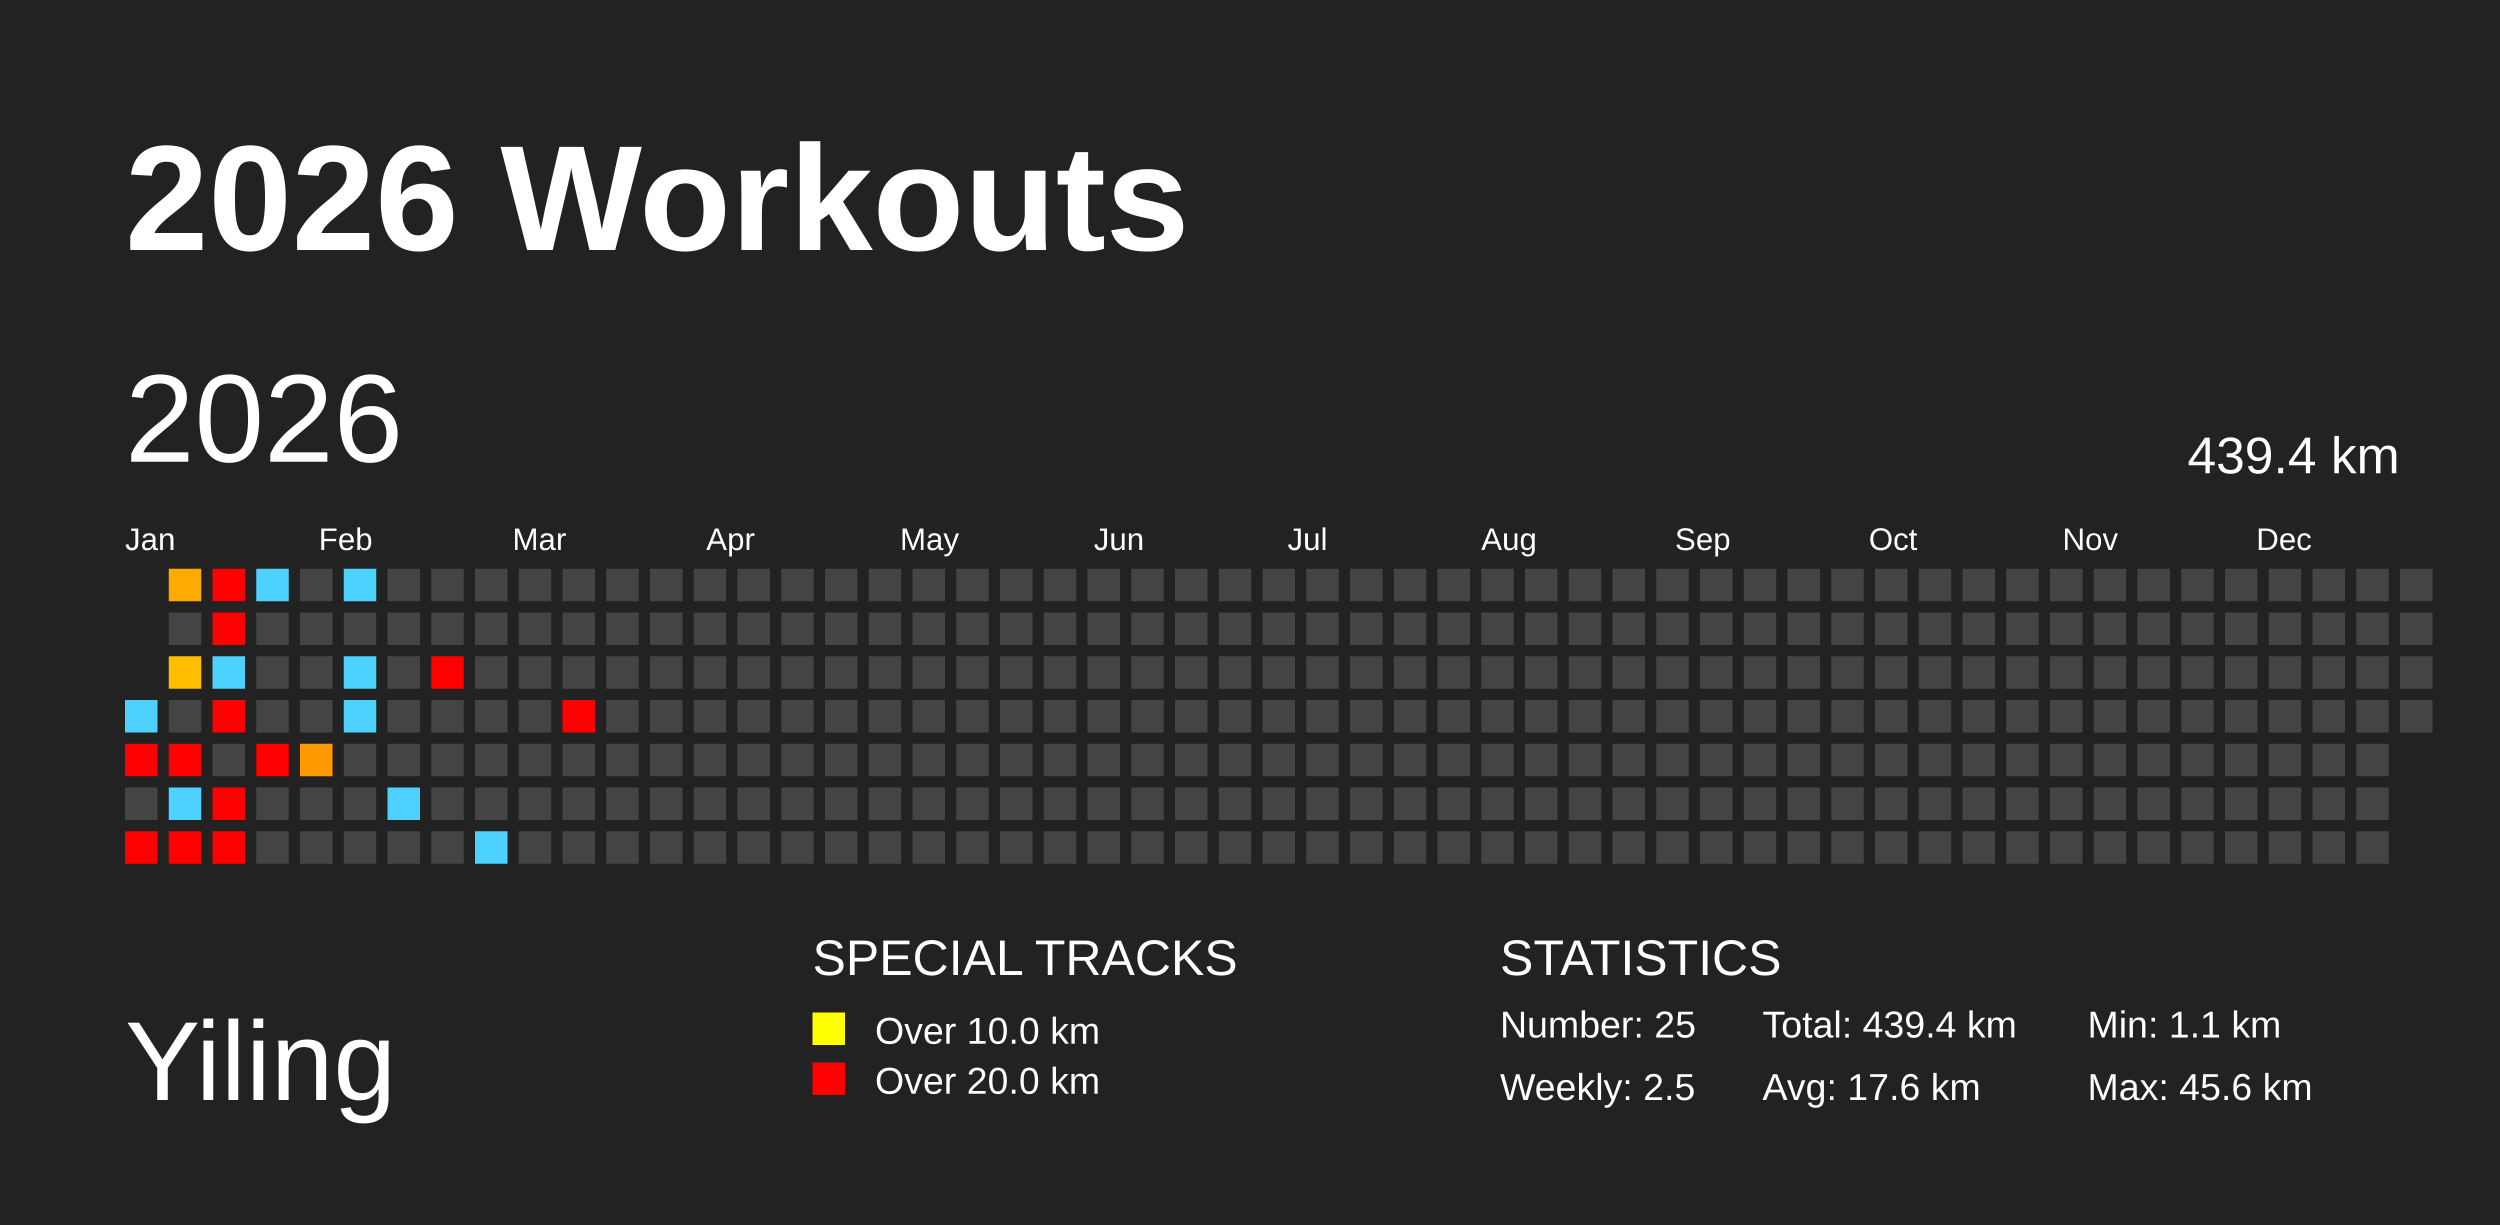
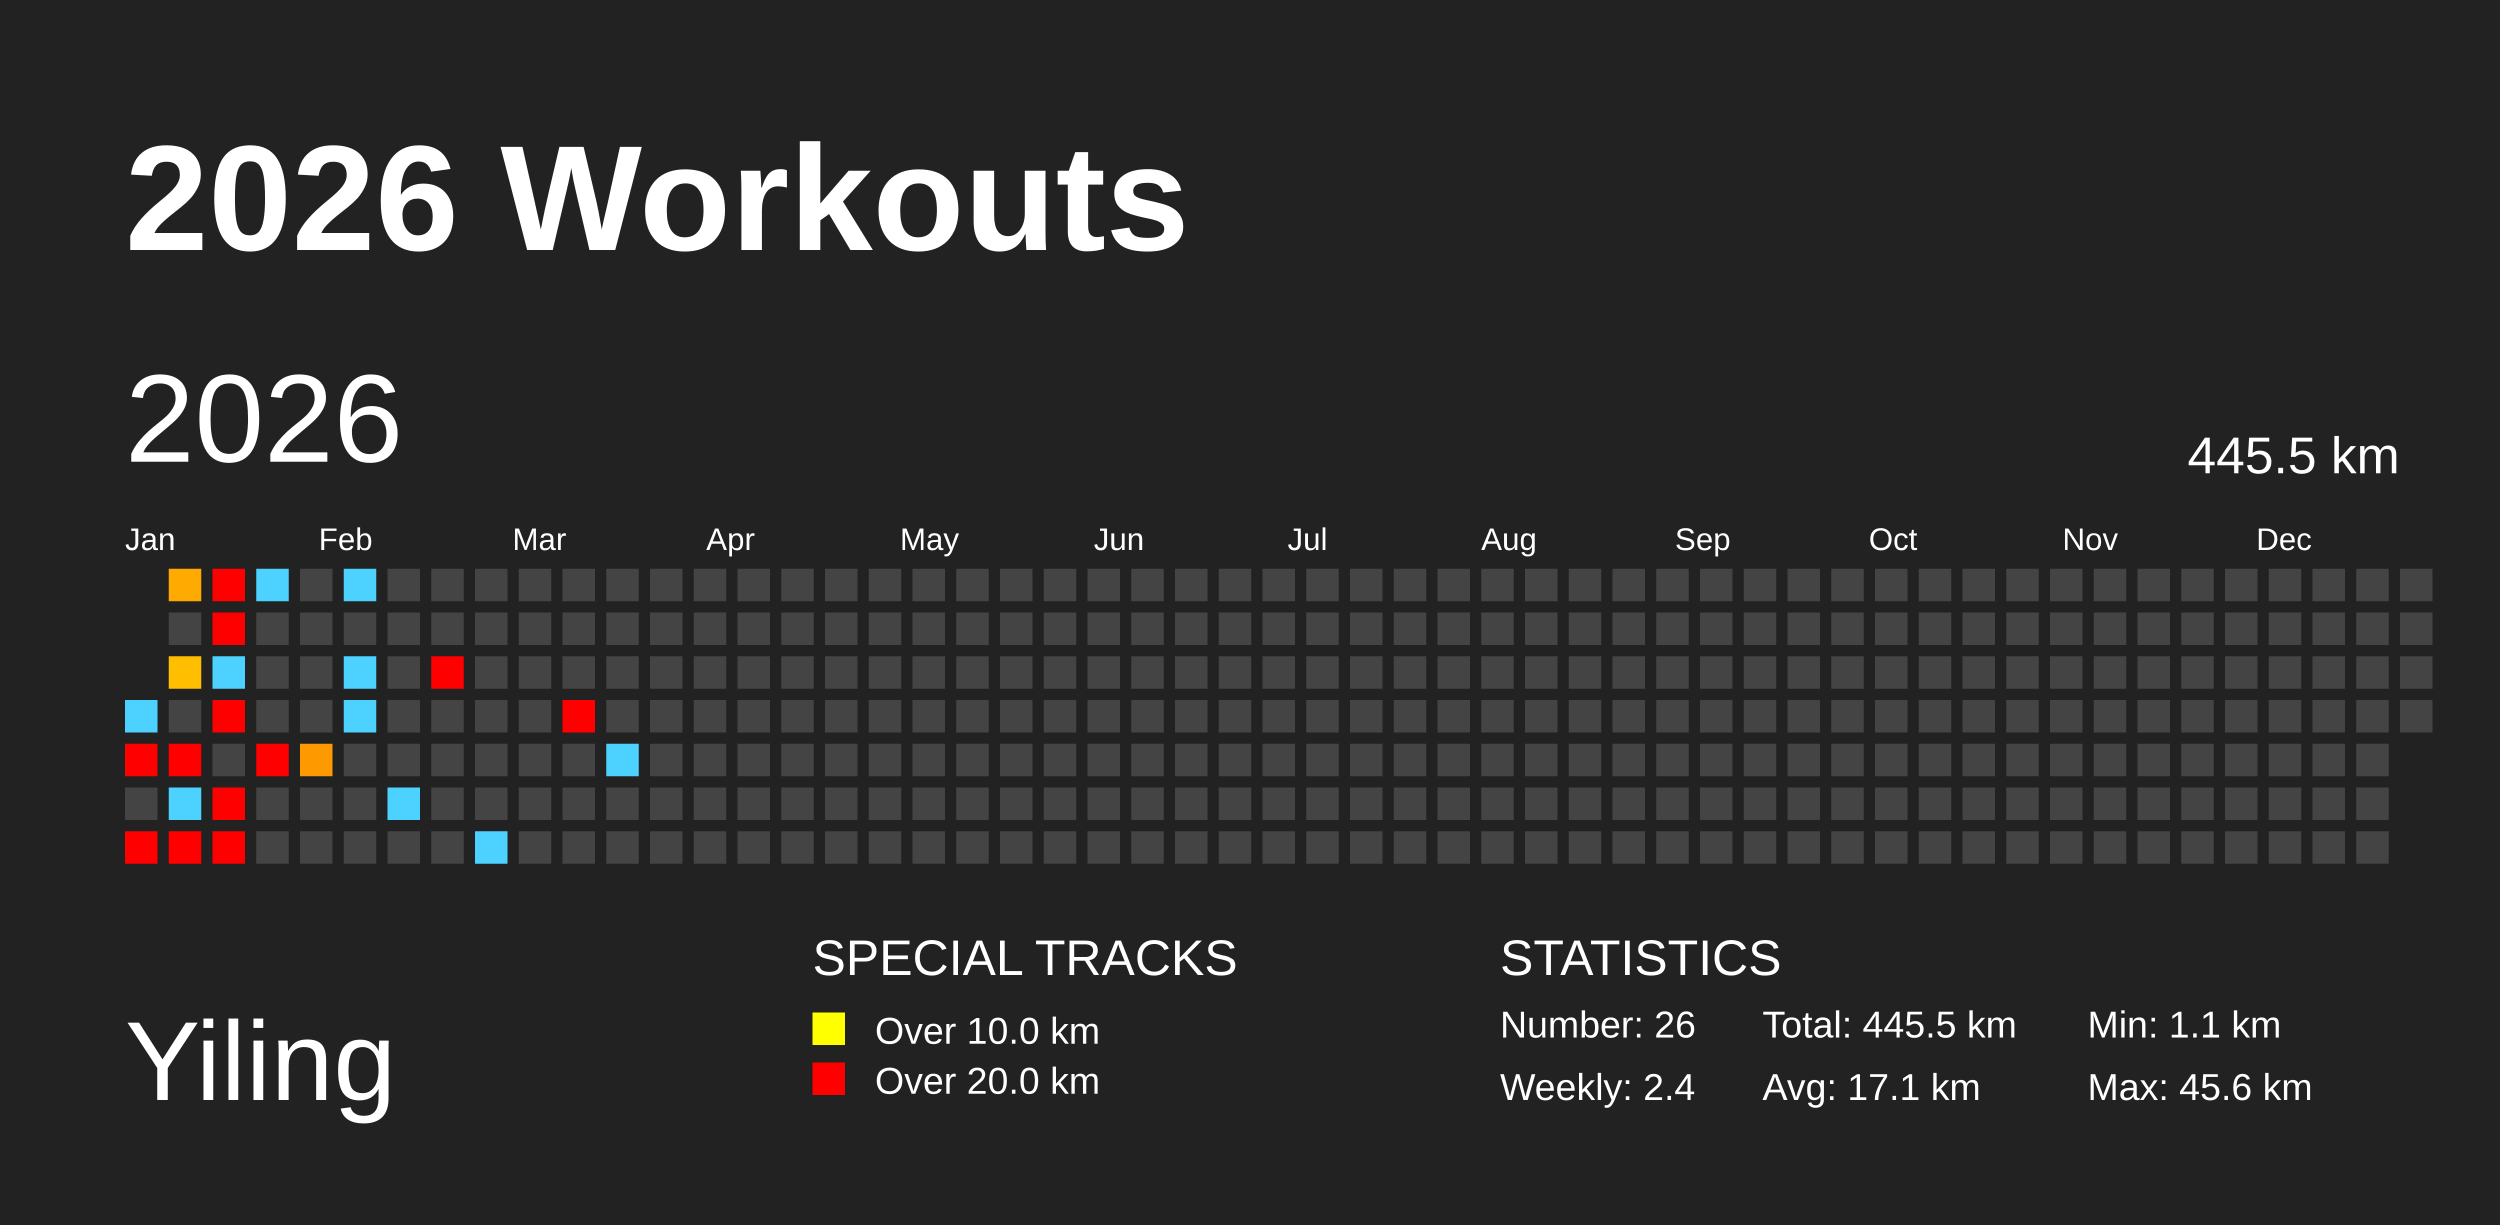
<svg xmlns="http://www.w3.org/2000/svg" baseProfile="full" height="98mm" version="1.1" viewBox="0,0,200,98" width="200mm">
  <defs />
  <rect fill="#222222" height="98" width="200" x="0" y="0" />
  <text fill="#FFFFFF" style="font-size:12px; font-family:Arial; font-weight:bold;" x="10" y="20">2026 Workouts</text>
  <text fill="#FFFFFF" style="font-size:9px; font-family:Arial" x="10" y="88">Yiling</text>
  <text fill="#FFFFFF" style="font-size:4px; font-family:Arial" x="65" y="78">SPECIAL TRACKS</text>
  <rect fill="yellow" height="2.6" width="2.6" x="65" y="81" />
  <text fill="#FFFFFF" style="font-size:3px; font-family:Arial" x="70" y="83.5">Over 10.0 km</text>
  <rect fill="red" height="2.6" width="2.6" x="65" y="85" />
  <text fill="#FFFFFF" style="font-size:3px; font-family:Arial" x="70" y="87.5">Over 20.0 km</text>
  <text fill="#FFFFFF" style="font-size:4px; font-family:Arial" x="120" y="78">STATISTICS</text>
-   <text fill="#FFFFFF" style="font-size:3px; font-family:Arial" x="120" y="83">Number: 25</text>
-   <text fill="#FFFFFF" style="font-size:3px; font-family:Arial" x="120" y="88">Weekly: 2.5</text>
-   <text fill="#FFFFFF" style="font-size:3px; font-family:Arial" x="141" y="83">Total: 439.4 km</text>
-   <text fill="#FFFFFF" style="font-size:3px; font-family:Arial" x="141" y="88">Avg: 17.6 km</text>
+   <text fill="#FFFFFF" style="font-size:3px; font-family:Arial" x="120" y="83">Number: 26</text>
+   <text fill="#FFFFFF" style="font-size:3px; font-family:Arial" x="120" y="88">Weekly: 2.4</text>
+   <text fill="#FFFFFF" style="font-size:3px; font-family:Arial" x="141" y="83">Total: 445.5 km</text>
+   <text fill="#FFFFFF" style="font-size:3px; font-family:Arial" x="141" y="88">Avg: 17.1 km</text>
  <text fill="#FFFFFF" style="font-size:3px; font-family:Arial" x="167" y="83">Min: 1.1 km</text>
  <text fill="#FFFFFF" style="font-size:3px; font-family:Arial" x="167" y="88">Max: 45.6 km</text>
  <text dominant-baseline="hanging" fill="#FFFFFF" style="font-size:10.0px; font-family:Arial;" x="10" y="30">2026</text>
-   <text dominant-baseline="hanging" fill="#FFFFFF" style="font-size:4.125px; font-family:Arial;" x="175" y="35">439.4 km</text>
+   <text dominant-baseline="hanging" fill="#FFFFFF" style="font-size:4.125px; font-family:Arial;" x="175" y="35">445.5 km</text>
  <text fill="#FFFFFF" style="font-size:2.5px; font-family:Arial" x="10.0" y="44">Jan</text>
  <text fill="#FFFFFF" style="font-size:2.5px; font-family:Arial" x="25.5" y="44">Feb</text>
  <text fill="#FFFFFF" style="font-size:2.5px; font-family:Arial" x="41.0" y="44">Mar</text>
  <text fill="#FFFFFF" style="font-size:2.5px; font-family:Arial" x="56.5" y="44">Apr</text>
  <text fill="#FFFFFF" style="font-size:2.5px; font-family:Arial" x="72.0" y="44">May</text>
  <text fill="#FFFFFF" style="font-size:2.5px; font-family:Arial" x="87.5" y="44">Jun</text>
  <text fill="#FFFFFF" style="font-size:2.5px; font-family:Arial" x="103.0" y="44">Jul</text>
  <text fill="#FFFFFF" style="font-size:2.5px; font-family:Arial" x="118.5" y="44">Aug</text>
  <text fill="#FFFFFF" style="font-size:2.5px; font-family:Arial" x="134.0" y="44">Sep</text>
  <text fill="#FFFFFF" style="font-size:2.5px; font-family:Arial" x="149.5" y="44">Oct</text>
  <text fill="#FFFFFF" style="font-size:2.5px; font-family:Arial" x="165.0" y="44">Nov</text>
  <text fill="#FFFFFF" style="font-size:2.5px; font-family:Arial" x="180.5" y="44">Dec</text>
  <rect fill="#4dd2ff" height="2.6" width="2.6" x="10.0" y="56.0" />
  <rect fill="red" height="2.6" width="2.6" x="10.0" y="59.5" />
  <rect fill="#444444" height="2.6" width="2.6" x="10.0" y="63.0" />
  <rect fill="red" height="2.6" width="2.6" x="10.0" y="66.5" />
  <rect fill="#ffaa00" height="2.6" width="2.6" x="13.5" y="45.5" />
  <rect fill="#444444" height="2.6" width="2.6" x="13.5" y="49.0" />
  <rect fill="#ffbf00" height="2.6" width="2.6" x="13.5" y="52.5" />
  <rect fill="#444444" height="2.6" width="2.6" x="13.5" y="56.0" />
  <rect fill="red" height="2.6" width="2.6" x="13.5" y="59.5" />
  <rect fill="#4dd2ff" height="2.6" width="2.6" x="13.5" y="63.0" />
  <rect fill="red" height="2.6" width="2.6" x="13.5" y="66.5" />
  <rect fill="red" height="2.6" width="2.6" x="17.0" y="45.5" />
  <rect fill="red" height="2.6" width="2.6" x="17.0" y="49.0" />
  <rect fill="#4dd2ff" height="2.6" width="2.6" x="17.0" y="52.5" />
  <rect fill="red" height="2.6" width="2.6" x="17.0" y="56.0" />
  <rect fill="#444444" height="2.6" width="2.6" x="17.0" y="59.5" />
  <rect fill="red" height="2.6" width="2.6" x="17.0" y="63.0" />
  <rect fill="red" height="2.6" width="2.6" x="17.0" y="66.5" />
  <rect fill="#4dd2ff" height="2.6" width="2.6" x="20.5" y="45.5" />
  <rect fill="#444444" height="2.6" width="2.6" x="20.5" y="49.0" />
  <rect fill="#444444" height="2.6" width="2.6" x="20.5" y="52.5" />
  <rect fill="#444444" height="2.6" width="2.6" x="20.5" y="56.0" />
  <rect fill="red" height="2.6" width="2.6" x="20.5" y="59.5" />
  <rect fill="#444444" height="2.6" width="2.6" x="20.5" y="63.0" />
  <rect fill="#444444" height="2.6" width="2.6" x="20.5" y="66.5" />
  <rect fill="#444444" height="2.6" width="2.6" x="24.0" y="45.5" />
  <rect fill="#444444" height="2.6" width="2.6" x="24.0" y="49.0" />
  <rect fill="#444444" height="2.6" width="2.6" x="24.0" y="52.5" />
  <rect fill="#444444" height="2.6" width="2.6" x="24.0" y="56.0" />
  <rect fill="#ff9900" height="2.6" width="2.6" x="24.0" y="59.5" />
  <rect fill="#444444" height="2.6" width="2.6" x="24.0" y="63.0" />
  <rect fill="#444444" height="2.6" width="2.6" x="24.0" y="66.5" />
  <rect fill="#4dd2ff" height="2.6" width="2.6" x="27.5" y="45.5" />
  <rect fill="#444444" height="2.6" width="2.6" x="27.5" y="49.0" />
  <rect fill="#4dd2ff" height="2.6" width="2.6" x="27.5" y="52.5" />
  <rect fill="#4dd2ff" height="2.6" width="2.6" x="27.5" y="56.0" />
  <rect fill="#444444" height="2.6" width="2.6" x="27.5" y="59.5" />
  <rect fill="#444444" height="2.6" width="2.6" x="27.5" y="63.0" />
  <rect fill="#444444" height="2.6" width="2.6" x="27.5" y="66.5" />
  <rect fill="#444444" height="2.6" width="2.6" x="31.0" y="45.5" />
  <rect fill="#444444" height="2.6" width="2.6" x="31.0" y="49.0" />
  <rect fill="#444444" height="2.6" width="2.6" x="31.0" y="52.5" />
  <rect fill="#444444" height="2.6" width="2.6" x="31.0" y="56.0" />
  <rect fill="#444444" height="2.6" width="2.6" x="31.0" y="59.5" />
  <rect fill="#4dd2ff" height="2.6" width="2.6" x="31.0" y="63.0" />
  <rect fill="#444444" height="2.6" width="2.6" x="31.0" y="66.5" />
  <rect fill="#444444" height="2.6" width="2.6" x="34.5" y="45.5" />
  <rect fill="#444444" height="2.6" width="2.6" x="34.5" y="49.0" />
  <rect fill="red" height="2.6" width="2.6" x="34.5" y="52.5" />
  <rect fill="#444444" height="2.6" width="2.6" x="34.5" y="56.0" />
  <rect fill="#444444" height="2.6" width="2.6" x="34.5" y="59.5" />
  <rect fill="#444444" height="2.6" width="2.6" x="34.5" y="63.0" />
  <rect fill="#444444" height="2.6" width="2.6" x="34.5" y="66.5" />
  <rect fill="#444444" height="2.6" width="2.6" x="38.0" y="45.5" />
  <rect fill="#444444" height="2.6" width="2.6" x="38.0" y="49.0" />
  <rect fill="#444444" height="2.6" width="2.6" x="38.0" y="52.5" />
  <rect fill="#444444" height="2.6" width="2.6" x="38.0" y="56.0" />
  <rect fill="#444444" height="2.6" width="2.6" x="38.0" y="59.5" />
  <rect fill="#444444" height="2.6" width="2.6" x="38.0" y="63.0" />
  <rect fill="#4dd2ff" height="2.6" width="2.6" x="38.0" y="66.5" />
  <rect fill="#444444" height="2.6" width="2.6" x="41.5" y="45.5" />
  <rect fill="#444444" height="2.6" width="2.6" x="41.5" y="49.0" />
  <rect fill="#444444" height="2.6" width="2.6" x="41.5" y="52.5" />
  <rect fill="#444444" height="2.6" width="2.6" x="41.5" y="56.0" />
  <rect fill="#444444" height="2.6" width="2.6" x="41.5" y="59.5" />
  <rect fill="#444444" height="2.6" width="2.6" x="41.5" y="63.0" />
  <rect fill="#444444" height="2.6" width="2.6" x="41.5" y="66.5" />
  <rect fill="#444444" height="2.6" width="2.6" x="45.0" y="45.5" />
  <rect fill="#444444" height="2.6" width="2.6" x="45.0" y="49.0" />
  <rect fill="#444444" height="2.6" width="2.6" x="45.0" y="52.5" />
  <rect fill="red" height="2.6" width="2.6" x="45.0" y="56.0" />
  <rect fill="#444444" height="2.6" width="2.6" x="45.0" y="59.5" />
  <rect fill="#444444" height="2.6" width="2.6" x="45.0" y="63.0" />
  <rect fill="#444444" height="2.6" width="2.6" x="45.0" y="66.5" />
  <rect fill="#444444" height="2.6" width="2.6" x="48.5" y="45.5" />
  <rect fill="#444444" height="2.6" width="2.6" x="48.5" y="49.0" />
  <rect fill="#444444" height="2.6" width="2.6" x="48.5" y="52.5" />
  <rect fill="#444444" height="2.6" width="2.6" x="48.5" y="56.0" />
-   <rect fill="#444444" height="2.6" width="2.6" x="48.5" y="59.5" />
+   <rect fill="#4dd2ff" height="2.6" width="2.6" x="48.5" y="59.5" />
  <rect fill="#444444" height="2.6" width="2.6" x="48.5" y="63.0" />
  <rect fill="#444444" height="2.6" width="2.6" x="48.5" y="66.5" />
  <rect fill="#444444" height="2.6" width="2.6" x="52.0" y="45.5" />
  <rect fill="#444444" height="2.6" width="2.6" x="52.0" y="49.0" />
  <rect fill="#444444" height="2.6" width="2.6" x="52.0" y="52.5" />
  <rect fill="#444444" height="2.6" width="2.6" x="52.0" y="56.0" />
  <rect fill="#444444" height="2.6" width="2.6" x="52.0" y="59.5" />
  <rect fill="#444444" height="2.6" width="2.6" x="52.0" y="63.0" />
  <rect fill="#444444" height="2.6" width="2.6" x="52.0" y="66.5" />
  <rect fill="#444444" height="2.6" width="2.6" x="55.5" y="45.5" />
  <rect fill="#444444" height="2.6" width="2.6" x="55.5" y="49.0" />
  <rect fill="#444444" height="2.6" width="2.6" x="55.5" y="52.5" />
  <rect fill="#444444" height="2.6" width="2.6" x="55.5" y="56.0" />
  <rect fill="#444444" height="2.6" width="2.6" x="55.5" y="59.5" />
  <rect fill="#444444" height="2.6" width="2.6" x="55.5" y="63.0" />
  <rect fill="#444444" height="2.6" width="2.6" x="55.5" y="66.5" />
  <rect fill="#444444" height="2.6" width="2.6" x="59.0" y="45.5" />
  <rect fill="#444444" height="2.6" width="2.6" x="59.0" y="49.0" />
  <rect fill="#444444" height="2.6" width="2.6" x="59.0" y="52.5" />
  <rect fill="#444444" height="2.6" width="2.6" x="59.0" y="56.0" />
  <rect fill="#444444" height="2.6" width="2.6" x="59.0" y="59.5" />
  <rect fill="#444444" height="2.6" width="2.6" x="59.0" y="63.0" />
  <rect fill="#444444" height="2.6" width="2.6" x="59.0" y="66.5" />
  <rect fill="#444444" height="2.6" width="2.6" x="62.5" y="45.5" />
  <rect fill="#444444" height="2.6" width="2.6" x="62.5" y="49.0" />
  <rect fill="#444444" height="2.6" width="2.6" x="62.5" y="52.5" />
  <rect fill="#444444" height="2.6" width="2.6" x="62.5" y="56.0" />
  <rect fill="#444444" height="2.6" width="2.6" x="62.5" y="59.5" />
  <rect fill="#444444" height="2.6" width="2.6" x="62.5" y="63.0" />
  <rect fill="#444444" height="2.6" width="2.6" x="62.5" y="66.5" />
  <rect fill="#444444" height="2.6" width="2.6" x="66.0" y="45.5" />
  <rect fill="#444444" height="2.6" width="2.6" x="66.0" y="49.0" />
  <rect fill="#444444" height="2.6" width="2.6" x="66.0" y="52.5" />
  <rect fill="#444444" height="2.6" width="2.6" x="66.0" y="56.0" />
  <rect fill="#444444" height="2.6" width="2.6" x="66.0" y="59.5" />
  <rect fill="#444444" height="2.6" width="2.6" x="66.0" y="63.0" />
  <rect fill="#444444" height="2.6" width="2.6" x="66.0" y="66.5" />
  <rect fill="#444444" height="2.6" width="2.6" x="69.5" y="45.5" />
  <rect fill="#444444" height="2.6" width="2.6" x="69.5" y="49.0" />
  <rect fill="#444444" height="2.6" width="2.6" x="69.5" y="52.5" />
  <rect fill="#444444" height="2.6" width="2.6" x="69.5" y="56.0" />
  <rect fill="#444444" height="2.6" width="2.6" x="69.5" y="59.5" />
  <rect fill="#444444" height="2.6" width="2.6" x="69.5" y="63.0" />
  <rect fill="#444444" height="2.6" width="2.6" x="69.5" y="66.5" />
  <rect fill="#444444" height="2.6" width="2.6" x="73.0" y="45.5" />
  <rect fill="#444444" height="2.6" width="2.6" x="73.0" y="49.0" />
  <rect fill="#444444" height="2.6" width="2.6" x="73.0" y="52.5" />
  <rect fill="#444444" height="2.6" width="2.6" x="73.0" y="56.0" />
  <rect fill="#444444" height="2.6" width="2.6" x="73.0" y="59.5" />
  <rect fill="#444444" height="2.6" width="2.6" x="73.0" y="63.0" />
  <rect fill="#444444" height="2.6" width="2.6" x="73.0" y="66.5" />
  <rect fill="#444444" height="2.6" width="2.6" x="76.5" y="45.5" />
  <rect fill="#444444" height="2.6" width="2.6" x="76.5" y="49.0" />
  <rect fill="#444444" height="2.6" width="2.6" x="76.5" y="52.5" />
  <rect fill="#444444" height="2.6" width="2.6" x="76.5" y="56.0" />
  <rect fill="#444444" height="2.6" width="2.6" x="76.5" y="59.5" />
  <rect fill="#444444" height="2.6" width="2.6" x="76.5" y="63.0" />
  <rect fill="#444444" height="2.6" width="2.6" x="76.5" y="66.5" />
  <rect fill="#444444" height="2.6" width="2.6" x="80.0" y="45.5" />
  <rect fill="#444444" height="2.6" width="2.6" x="80.0" y="49.0" />
  <rect fill="#444444" height="2.6" width="2.6" x="80.0" y="52.5" />
  <rect fill="#444444" height="2.6" width="2.6" x="80.0" y="56.0" />
  <rect fill="#444444" height="2.6" width="2.6" x="80.0" y="59.5" />
  <rect fill="#444444" height="2.6" width="2.6" x="80.0" y="63.0" />
  <rect fill="#444444" height="2.6" width="2.6" x="80.0" y="66.5" />
  <rect fill="#444444" height="2.6" width="2.6" x="83.5" y="45.5" />
  <rect fill="#444444" height="2.6" width="2.6" x="83.5" y="49.0" />
  <rect fill="#444444" height="2.6" width="2.6" x="83.5" y="52.5" />
  <rect fill="#444444" height="2.6" width="2.6" x="83.5" y="56.0" />
  <rect fill="#444444" height="2.6" width="2.6" x="83.5" y="59.5" />
  <rect fill="#444444" height="2.6" width="2.6" x="83.5" y="63.0" />
  <rect fill="#444444" height="2.6" width="2.6" x="83.5" y="66.5" />
  <rect fill="#444444" height="2.6" width="2.6" x="87.0" y="45.5" />
  <rect fill="#444444" height="2.6" width="2.6" x="87.0" y="49.0" />
  <rect fill="#444444" height="2.6" width="2.6" x="87.0" y="52.5" />
  <rect fill="#444444" height="2.6" width="2.6" x="87.0" y="56.0" />
  <rect fill="#444444" height="2.6" width="2.6" x="87.0" y="59.5" />
  <rect fill="#444444" height="2.6" width="2.6" x="87.0" y="63.0" />
  <rect fill="#444444" height="2.6" width="2.6" x="87.0" y="66.5" />
  <rect fill="#444444" height="2.6" width="2.6" x="90.5" y="45.5" />
  <rect fill="#444444" height="2.6" width="2.6" x="90.5" y="49.0" />
  <rect fill="#444444" height="2.6" width="2.6" x="90.5" y="52.5" />
  <rect fill="#444444" height="2.6" width="2.6" x="90.5" y="56.0" />
  <rect fill="#444444" height="2.6" width="2.6" x="90.5" y="59.5" />
  <rect fill="#444444" height="2.6" width="2.6" x="90.5" y="63.0" />
  <rect fill="#444444" height="2.6" width="2.6" x="90.5" y="66.5" />
  <rect fill="#444444" height="2.6" width="2.6" x="94.0" y="45.5" />
  <rect fill="#444444" height="2.6" width="2.6" x="94.0" y="49.0" />
  <rect fill="#444444" height="2.6" width="2.6" x="94.0" y="52.5" />
  <rect fill="#444444" height="2.6" width="2.6" x="94.0" y="56.0" />
  <rect fill="#444444" height="2.6" width="2.6" x="94.0" y="59.5" />
  <rect fill="#444444" height="2.6" width="2.6" x="94.0" y="63.0" />
  <rect fill="#444444" height="2.6" width="2.6" x="94.0" y="66.5" />
  <rect fill="#444444" height="2.6" width="2.6" x="97.5" y="45.5" />
  <rect fill="#444444" height="2.6" width="2.6" x="97.5" y="49.0" />
  <rect fill="#444444" height="2.6" width="2.6" x="97.5" y="52.5" />
  <rect fill="#444444" height="2.6" width="2.6" x="97.5" y="56.0" />
  <rect fill="#444444" height="2.6" width="2.6" x="97.5" y="59.5" />
  <rect fill="#444444" height="2.6" width="2.6" x="97.5" y="63.0" />
  <rect fill="#444444" height="2.6" width="2.6" x="97.5" y="66.5" />
  <rect fill="#444444" height="2.6" width="2.6" x="101.0" y="45.5" />
  <rect fill="#444444" height="2.6" width="2.6" x="101.0" y="49.0" />
  <rect fill="#444444" height="2.6" width="2.6" x="101.0" y="52.5" />
  <rect fill="#444444" height="2.6" width="2.6" x="101.0" y="56.0" />
  <rect fill="#444444" height="2.6" width="2.6" x="101.0" y="59.5" />
  <rect fill="#444444" height="2.6" width="2.6" x="101.0" y="63.0" />
  <rect fill="#444444" height="2.6" width="2.6" x="101.0" y="66.5" />
  <rect fill="#444444" height="2.6" width="2.6" x="104.5" y="45.5" />
  <rect fill="#444444" height="2.6" width="2.6" x="104.5" y="49.0" />
  <rect fill="#444444" height="2.6" width="2.6" x="104.5" y="52.5" />
  <rect fill="#444444" height="2.6" width="2.6" x="104.5" y="56.0" />
  <rect fill="#444444" height="2.6" width="2.6" x="104.5" y="59.5" />
  <rect fill="#444444" height="2.6" width="2.6" x="104.5" y="63.0" />
  <rect fill="#444444" height="2.6" width="2.6" x="104.5" y="66.5" />
  <rect fill="#444444" height="2.6" width="2.6" x="108.0" y="45.5" />
  <rect fill="#444444" height="2.6" width="2.6" x="108.0" y="49.0" />
  <rect fill="#444444" height="2.6" width="2.6" x="108.0" y="52.5" />
  <rect fill="#444444" height="2.6" width="2.6" x="108.0" y="56.0" />
  <rect fill="#444444" height="2.6" width="2.6" x="108.0" y="59.5" />
  <rect fill="#444444" height="2.6" width="2.6" x="108.0" y="63.0" />
  <rect fill="#444444" height="2.6" width="2.6" x="108.0" y="66.5" />
  <rect fill="#444444" height="2.6" width="2.6" x="111.5" y="45.5" />
  <rect fill="#444444" height="2.6" width="2.6" x="111.5" y="49.0" />
  <rect fill="#444444" height="2.6" width="2.6" x="111.5" y="52.5" />
  <rect fill="#444444" height="2.6" width="2.6" x="111.5" y="56.0" />
  <rect fill="#444444" height="2.6" width="2.6" x="111.5" y="59.5" />
  <rect fill="#444444" height="2.6" width="2.6" x="111.5" y="63.0" />
  <rect fill="#444444" height="2.6" width="2.6" x="111.5" y="66.5" />
  <rect fill="#444444" height="2.6" width="2.6" x="115.0" y="45.5" />
  <rect fill="#444444" height="2.6" width="2.6" x="115.0" y="49.0" />
  <rect fill="#444444" height="2.6" width="2.6" x="115.0" y="52.5" />
  <rect fill="#444444" height="2.6" width="2.6" x="115.0" y="56.0" />
  <rect fill="#444444" height="2.6" width="2.6" x="115.0" y="59.5" />
  <rect fill="#444444" height="2.6" width="2.6" x="115.0" y="63.0" />
  <rect fill="#444444" height="2.6" width="2.6" x="115.0" y="66.5" />
  <rect fill="#444444" height="2.6" width="2.6" x="118.5" y="45.5" />
  <rect fill="#444444" height="2.6" width="2.6" x="118.5" y="49.0" />
  <rect fill="#444444" height="2.6" width="2.6" x="118.5" y="52.5" />
  <rect fill="#444444" height="2.6" width="2.6" x="118.5" y="56.0" />
  <rect fill="#444444" height="2.6" width="2.6" x="118.5" y="59.5" />
  <rect fill="#444444" height="2.6" width="2.6" x="118.5" y="63.0" />
  <rect fill="#444444" height="2.6" width="2.6" x="118.5" y="66.5" />
  <rect fill="#444444" height="2.6" width="2.6" x="122.0" y="45.5" />
  <rect fill="#444444" height="2.6" width="2.6" x="122.0" y="49.0" />
  <rect fill="#444444" height="2.6" width="2.6" x="122.0" y="52.5" />
  <rect fill="#444444" height="2.6" width="2.6" x="122.0" y="56.0" />
  <rect fill="#444444" height="2.6" width="2.6" x="122.0" y="59.5" />
  <rect fill="#444444" height="2.6" width="2.6" x="122.0" y="63.0" />
  <rect fill="#444444" height="2.6" width="2.6" x="122.0" y="66.5" />
  <rect fill="#444444" height="2.6" width="2.6" x="125.5" y="45.5" />
  <rect fill="#444444" height="2.6" width="2.6" x="125.5" y="49.0" />
  <rect fill="#444444" height="2.6" width="2.6" x="125.5" y="52.5" />
  <rect fill="#444444" height="2.6" width="2.6" x="125.5" y="56.0" />
  <rect fill="#444444" height="2.6" width="2.6" x="125.5" y="59.5" />
  <rect fill="#444444" height="2.6" width="2.6" x="125.5" y="63.0" />
  <rect fill="#444444" height="2.6" width="2.6" x="125.5" y="66.5" />
  <rect fill="#444444" height="2.6" width="2.6" x="129.0" y="45.5" />
  <rect fill="#444444" height="2.6" width="2.6" x="129.0" y="49.0" />
  <rect fill="#444444" height="2.6" width="2.6" x="129.0" y="52.5" />
  <rect fill="#444444" height="2.6" width="2.6" x="129.0" y="56.0" />
  <rect fill="#444444" height="2.6" width="2.6" x="129.0" y="59.5" />
  <rect fill="#444444" height="2.6" width="2.6" x="129.0" y="63.0" />
  <rect fill="#444444" height="2.6" width="2.6" x="129.0" y="66.5" />
  <rect fill="#444444" height="2.6" width="2.6" x="132.5" y="45.5" />
  <rect fill="#444444" height="2.6" width="2.6" x="132.5" y="49.0" />
  <rect fill="#444444" height="2.6" width="2.6" x="132.5" y="52.5" />
  <rect fill="#444444" height="2.6" width="2.6" x="132.5" y="56.0" />
  <rect fill="#444444" height="2.6" width="2.6" x="132.5" y="59.5" />
  <rect fill="#444444" height="2.6" width="2.6" x="132.5" y="63.0" />
  <rect fill="#444444" height="2.6" width="2.6" x="132.5" y="66.5" />
  <rect fill="#444444" height="2.6" width="2.6" x="136.0" y="45.5" />
  <rect fill="#444444" height="2.6" width="2.6" x="136.0" y="49.0" />
  <rect fill="#444444" height="2.6" width="2.6" x="136.0" y="52.5" />
  <rect fill="#444444" height="2.6" width="2.6" x="136.0" y="56.0" />
  <rect fill="#444444" height="2.6" width="2.6" x="136.0" y="59.5" />
  <rect fill="#444444" height="2.6" width="2.6" x="136.0" y="63.0" />
  <rect fill="#444444" height="2.6" width="2.6" x="136.0" y="66.5" />
  <rect fill="#444444" height="2.6" width="2.6" x="139.5" y="45.5" />
  <rect fill="#444444" height="2.6" width="2.6" x="139.5" y="49.0" />
  <rect fill="#444444" height="2.6" width="2.6" x="139.5" y="52.5" />
  <rect fill="#444444" height="2.6" width="2.6" x="139.5" y="56.0" />
  <rect fill="#444444" height="2.6" width="2.6" x="139.5" y="59.5" />
  <rect fill="#444444" height="2.6" width="2.6" x="139.5" y="63.0" />
  <rect fill="#444444" height="2.6" width="2.6" x="139.5" y="66.5" />
  <rect fill="#444444" height="2.6" width="2.6" x="143.0" y="45.5" />
  <rect fill="#444444" height="2.6" width="2.6" x="143.0" y="49.0" />
  <rect fill="#444444" height="2.6" width="2.6" x="143.0" y="52.5" />
  <rect fill="#444444" height="2.6" width="2.6" x="143.0" y="56.0" />
  <rect fill="#444444" height="2.6" width="2.6" x="143.0" y="59.5" />
  <rect fill="#444444" height="2.6" width="2.6" x="143.0" y="63.0" />
  <rect fill="#444444" height="2.6" width="2.6" x="143.0" y="66.5" />
  <rect fill="#444444" height="2.6" width="2.6" x="146.5" y="45.5" />
  <rect fill="#444444" height="2.6" width="2.6" x="146.5" y="49.0" />
  <rect fill="#444444" height="2.6" width="2.6" x="146.5" y="52.5" />
  <rect fill="#444444" height="2.6" width="2.6" x="146.5" y="56.0" />
  <rect fill="#444444" height="2.6" width="2.6" x="146.5" y="59.5" />
  <rect fill="#444444" height="2.6" width="2.6" x="146.5" y="63.0" />
  <rect fill="#444444" height="2.6" width="2.6" x="146.5" y="66.5" />
  <rect fill="#444444" height="2.6" width="2.6" x="150.0" y="45.5" />
  <rect fill="#444444" height="2.6" width="2.6" x="150.0" y="49.0" />
  <rect fill="#444444" height="2.6" width="2.6" x="150.0" y="52.5" />
  <rect fill="#444444" height="2.6" width="2.6" x="150.0" y="56.0" />
  <rect fill="#444444" height="2.6" width="2.6" x="150.0" y="59.5" />
  <rect fill="#444444" height="2.6" width="2.6" x="150.0" y="63.0" />
  <rect fill="#444444" height="2.6" width="2.6" x="150.0" y="66.5" />
  <rect fill="#444444" height="2.6" width="2.6" x="153.5" y="45.5" />
  <rect fill="#444444" height="2.6" width="2.6" x="153.5" y="49.0" />
  <rect fill="#444444" height="2.6" width="2.6" x="153.5" y="52.5" />
  <rect fill="#444444" height="2.6" width="2.6" x="153.5" y="56.0" />
  <rect fill="#444444" height="2.6" width="2.6" x="153.5" y="59.5" />
  <rect fill="#444444" height="2.6" width="2.6" x="153.5" y="63.0" />
  <rect fill="#444444" height="2.6" width="2.6" x="153.5" y="66.5" />
  <rect fill="#444444" height="2.6" width="2.6" x="157.0" y="45.5" />
  <rect fill="#444444" height="2.6" width="2.6" x="157.0" y="49.0" />
  <rect fill="#444444" height="2.6" width="2.6" x="157.0" y="52.5" />
  <rect fill="#444444" height="2.6" width="2.6" x="157.0" y="56.0" />
  <rect fill="#444444" height="2.6" width="2.6" x="157.0" y="59.5" />
  <rect fill="#444444" height="2.6" width="2.6" x="157.0" y="63.0" />
  <rect fill="#444444" height="2.6" width="2.6" x="157.0" y="66.5" />
  <rect fill="#444444" height="2.6" width="2.6" x="160.5" y="45.5" />
  <rect fill="#444444" height="2.6" width="2.6" x="160.5" y="49.0" />
  <rect fill="#444444" height="2.6" width="2.6" x="160.5" y="52.5" />
  <rect fill="#444444" height="2.6" width="2.6" x="160.5" y="56.0" />
  <rect fill="#444444" height="2.6" width="2.6" x="160.5" y="59.5" />
  <rect fill="#444444" height="2.6" width="2.6" x="160.5" y="63.0" />
  <rect fill="#444444" height="2.6" width="2.6" x="160.5" y="66.5" />
  <rect fill="#444444" height="2.6" width="2.6" x="164.0" y="45.5" />
  <rect fill="#444444" height="2.6" width="2.6" x="164.0" y="49.0" />
  <rect fill="#444444" height="2.6" width="2.6" x="164.0" y="52.5" />
  <rect fill="#444444" height="2.6" width="2.6" x="164.0" y="56.0" />
  <rect fill="#444444" height="2.6" width="2.6" x="164.0" y="59.5" />
  <rect fill="#444444" height="2.6" width="2.6" x="164.0" y="63.0" />
  <rect fill="#444444" height="2.6" width="2.6" x="164.0" y="66.5" />
  <rect fill="#444444" height="2.6" width="2.6" x="167.5" y="45.5" />
  <rect fill="#444444" height="2.6" width="2.6" x="167.5" y="49.0" />
  <rect fill="#444444" height="2.6" width="2.6" x="167.5" y="52.5" />
  <rect fill="#444444" height="2.6" width="2.6" x="167.5" y="56.0" />
  <rect fill="#444444" height="2.6" width="2.6" x="167.5" y="59.5" />
  <rect fill="#444444" height="2.6" width="2.6" x="167.5" y="63.0" />
  <rect fill="#444444" height="2.6" width="2.6" x="167.5" y="66.5" />
  <rect fill="#444444" height="2.6" width="2.6" x="171.0" y="45.5" />
  <rect fill="#444444" height="2.6" width="2.6" x="171.0" y="49.0" />
  <rect fill="#444444" height="2.6" width="2.6" x="171.0" y="52.5" />
  <rect fill="#444444" height="2.6" width="2.6" x="171.0" y="56.0" />
  <rect fill="#444444" height="2.6" width="2.6" x="171.0" y="59.5" />
  <rect fill="#444444" height="2.6" width="2.6" x="171.0" y="63.0" />
  <rect fill="#444444" height="2.6" width="2.6" x="171.0" y="66.5" />
  <rect fill="#444444" height="2.6" width="2.6" x="174.5" y="45.5" />
  <rect fill="#444444" height="2.6" width="2.6" x="174.5" y="49.0" />
  <rect fill="#444444" height="2.6" width="2.6" x="174.5" y="52.5" />
  <rect fill="#444444" height="2.6" width="2.6" x="174.5" y="56.0" />
  <rect fill="#444444" height="2.6" width="2.6" x="174.5" y="59.5" />
  <rect fill="#444444" height="2.6" width="2.6" x="174.5" y="63.0" />
  <rect fill="#444444" height="2.6" width="2.6" x="174.5" y="66.5" />
  <rect fill="#444444" height="2.6" width="2.6" x="178.0" y="45.5" />
  <rect fill="#444444" height="2.6" width="2.6" x="178.0" y="49.0" />
  <rect fill="#444444" height="2.6" width="2.6" x="178.0" y="52.5" />
  <rect fill="#444444" height="2.6" width="2.6" x="178.0" y="56.0" />
  <rect fill="#444444" height="2.6" width="2.6" x="178.0" y="59.5" />
  <rect fill="#444444" height="2.6" width="2.6" x="178.0" y="63.0" />
  <rect fill="#444444" height="2.6" width="2.6" x="178.0" y="66.5" />
  <rect fill="#444444" height="2.6" width="2.6" x="181.5" y="45.5" />
  <rect fill="#444444" height="2.6" width="2.6" x="181.5" y="49.0" />
  <rect fill="#444444" height="2.6" width="2.6" x="181.5" y="52.5" />
  <rect fill="#444444" height="2.6" width="2.6" x="181.5" y="56.0" />
  <rect fill="#444444" height="2.6" width="2.6" x="181.5" y="59.5" />
  <rect fill="#444444" height="2.6" width="2.6" x="181.5" y="63.0" />
  <rect fill="#444444" height="2.6" width="2.6" x="181.5" y="66.5" />
  <rect fill="#444444" height="2.6" width="2.6" x="185.0" y="45.5" />
  <rect fill="#444444" height="2.6" width="2.6" x="185.0" y="49.0" />
  <rect fill="#444444" height="2.6" width="2.6" x="185.0" y="52.5" />
  <rect fill="#444444" height="2.6" width="2.6" x="185.0" y="56.0" />
  <rect fill="#444444" height="2.6" width="2.6" x="185.0" y="59.5" />
  <rect fill="#444444" height="2.6" width="2.6" x="185.0" y="63.0" />
  <rect fill="#444444" height="2.6" width="2.6" x="185.0" y="66.5" />
  <rect fill="#444444" height="2.6" width="2.6" x="188.5" y="45.5" />
  <rect fill="#444444" height="2.6" width="2.6" x="188.5" y="49.0" />
  <rect fill="#444444" height="2.6" width="2.6" x="188.5" y="52.5" />
  <rect fill="#444444" height="2.6" width="2.6" x="188.5" y="56.0" />
  <rect fill="#444444" height="2.6" width="2.6" x="188.5" y="59.5" />
  <rect fill="#444444" height="2.6" width="2.6" x="188.5" y="63.0" />
  <rect fill="#444444" height="2.6" width="2.6" x="188.5" y="66.5" />
  <rect fill="#444444" height="2.6" width="2.6" x="192.0" y="45.5" />
  <rect fill="#444444" height="2.6" width="2.6" x="192.0" y="49.0" />
  <rect fill="#444444" height="2.6" width="2.6" x="192.0" y="52.5" />
  <rect fill="#444444" height="2.6" width="2.6" x="192.0" y="56.0" />
</svg>
